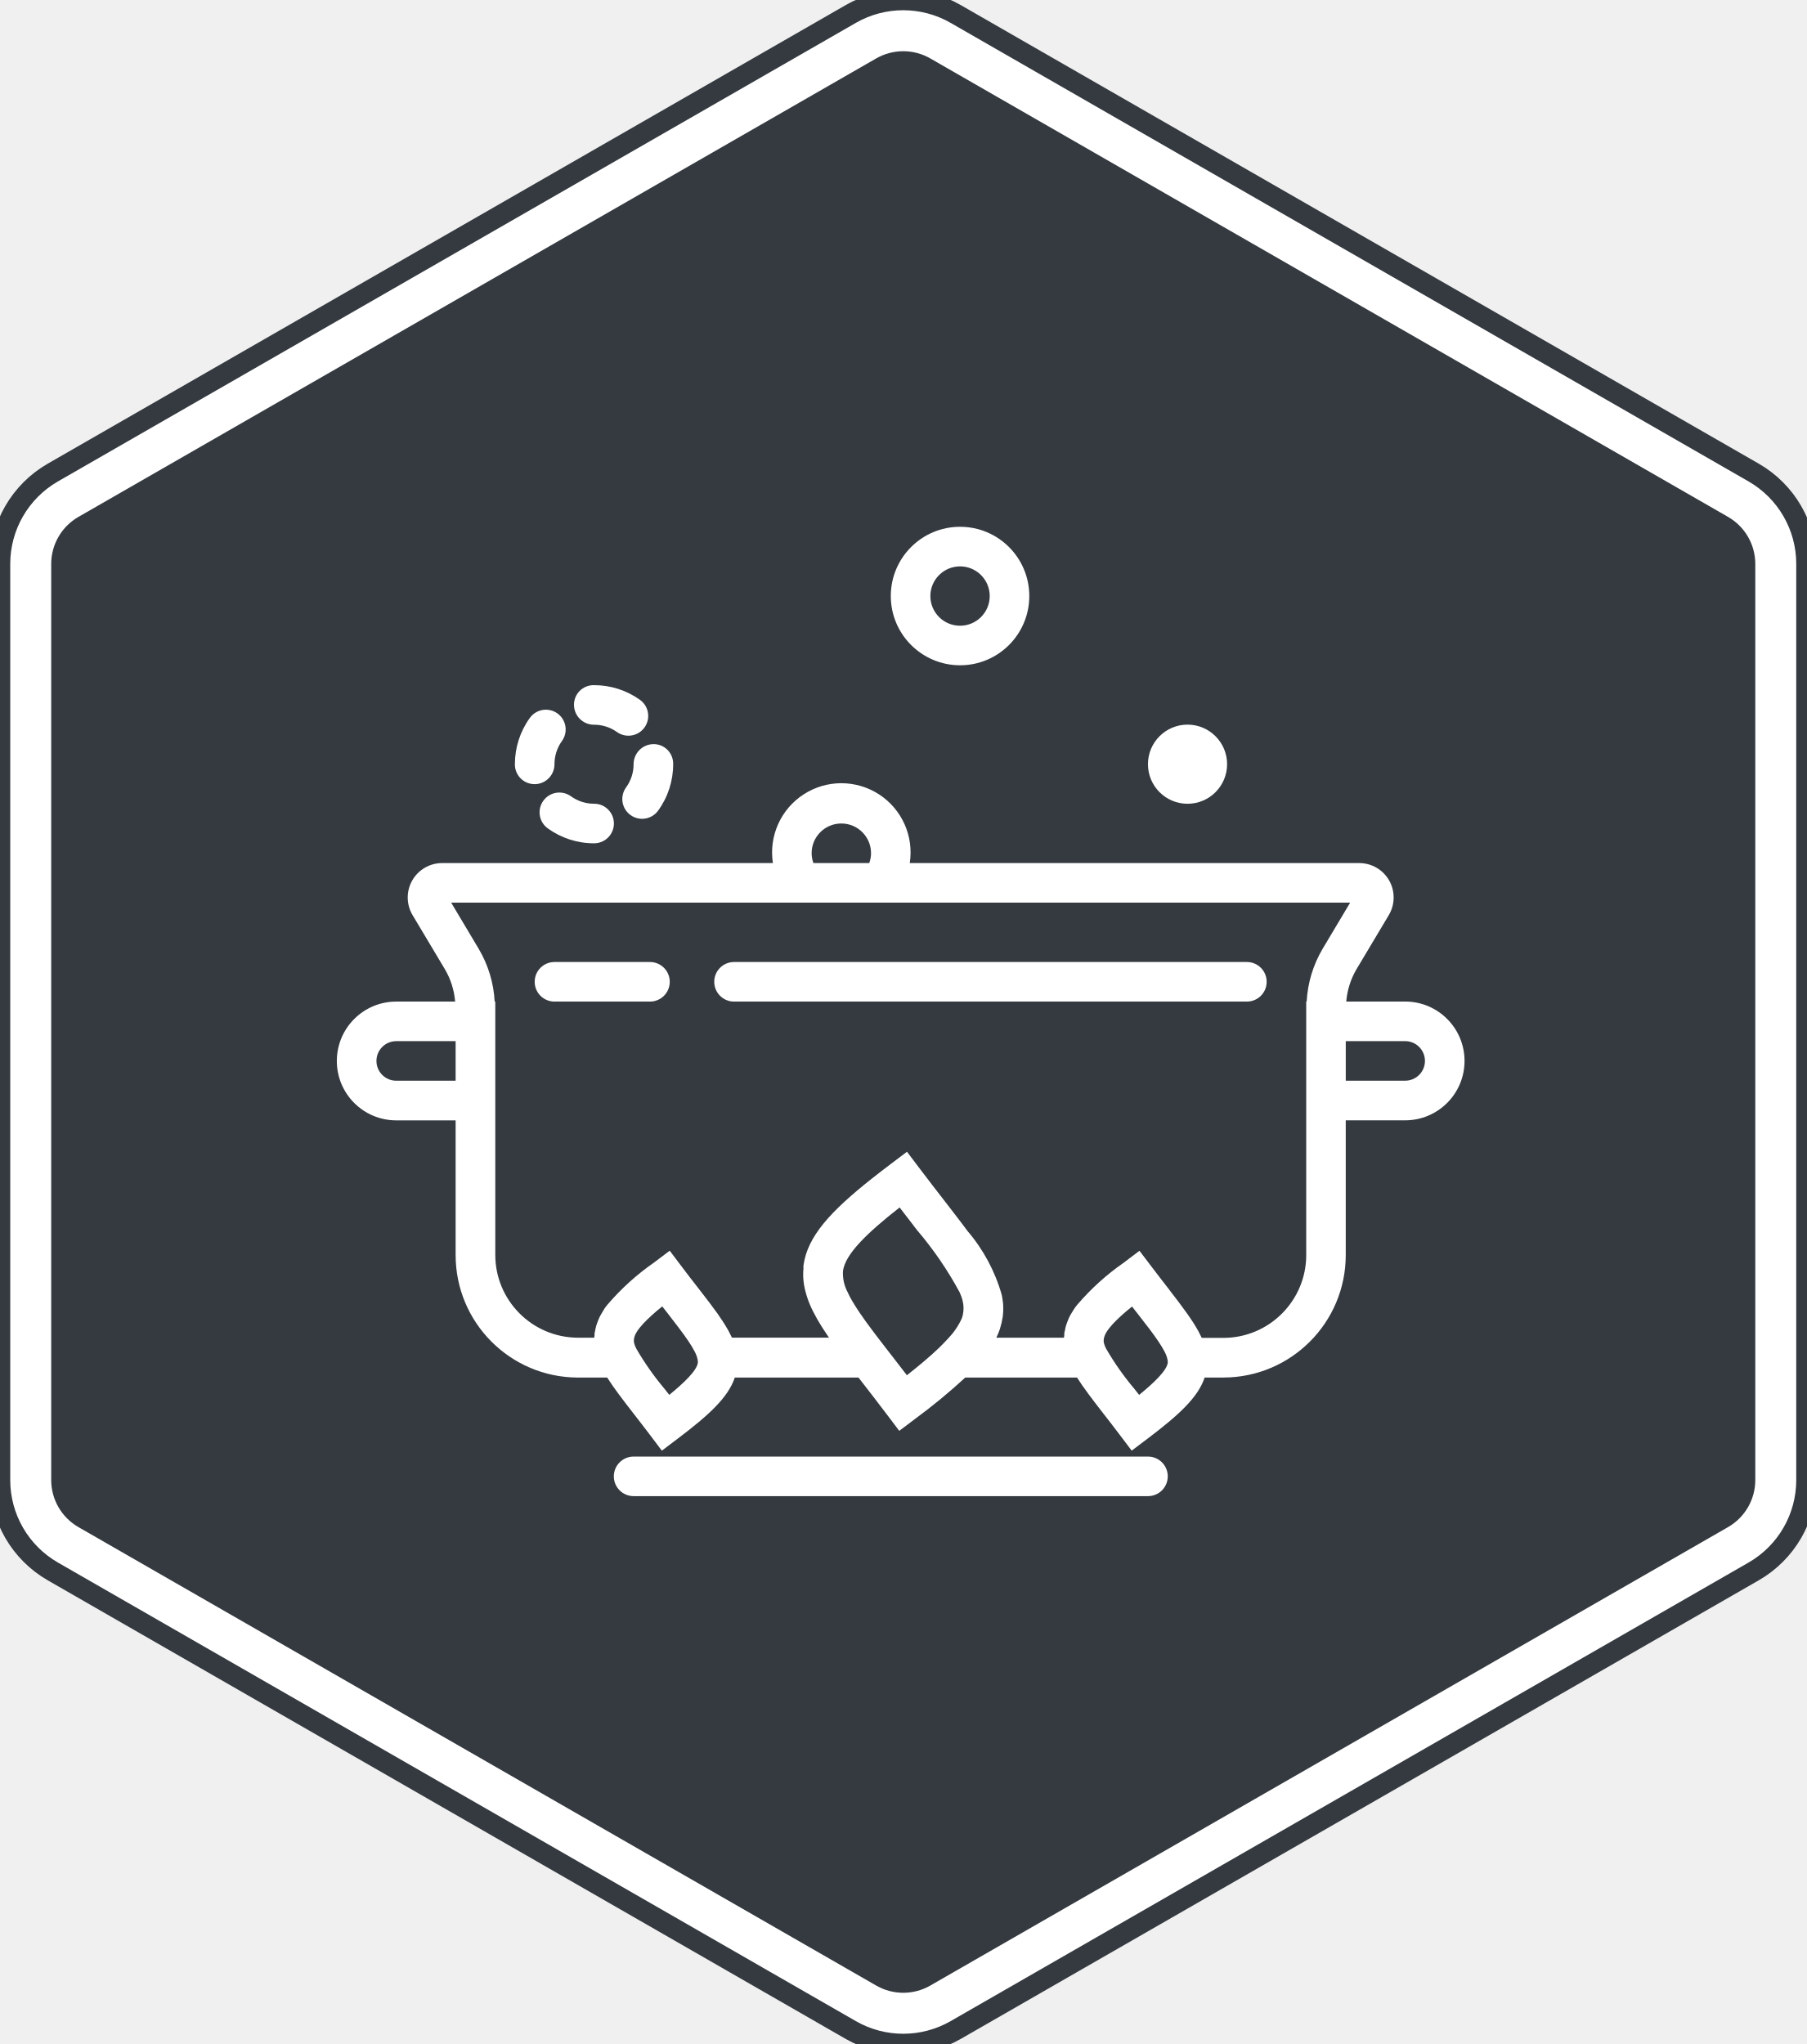
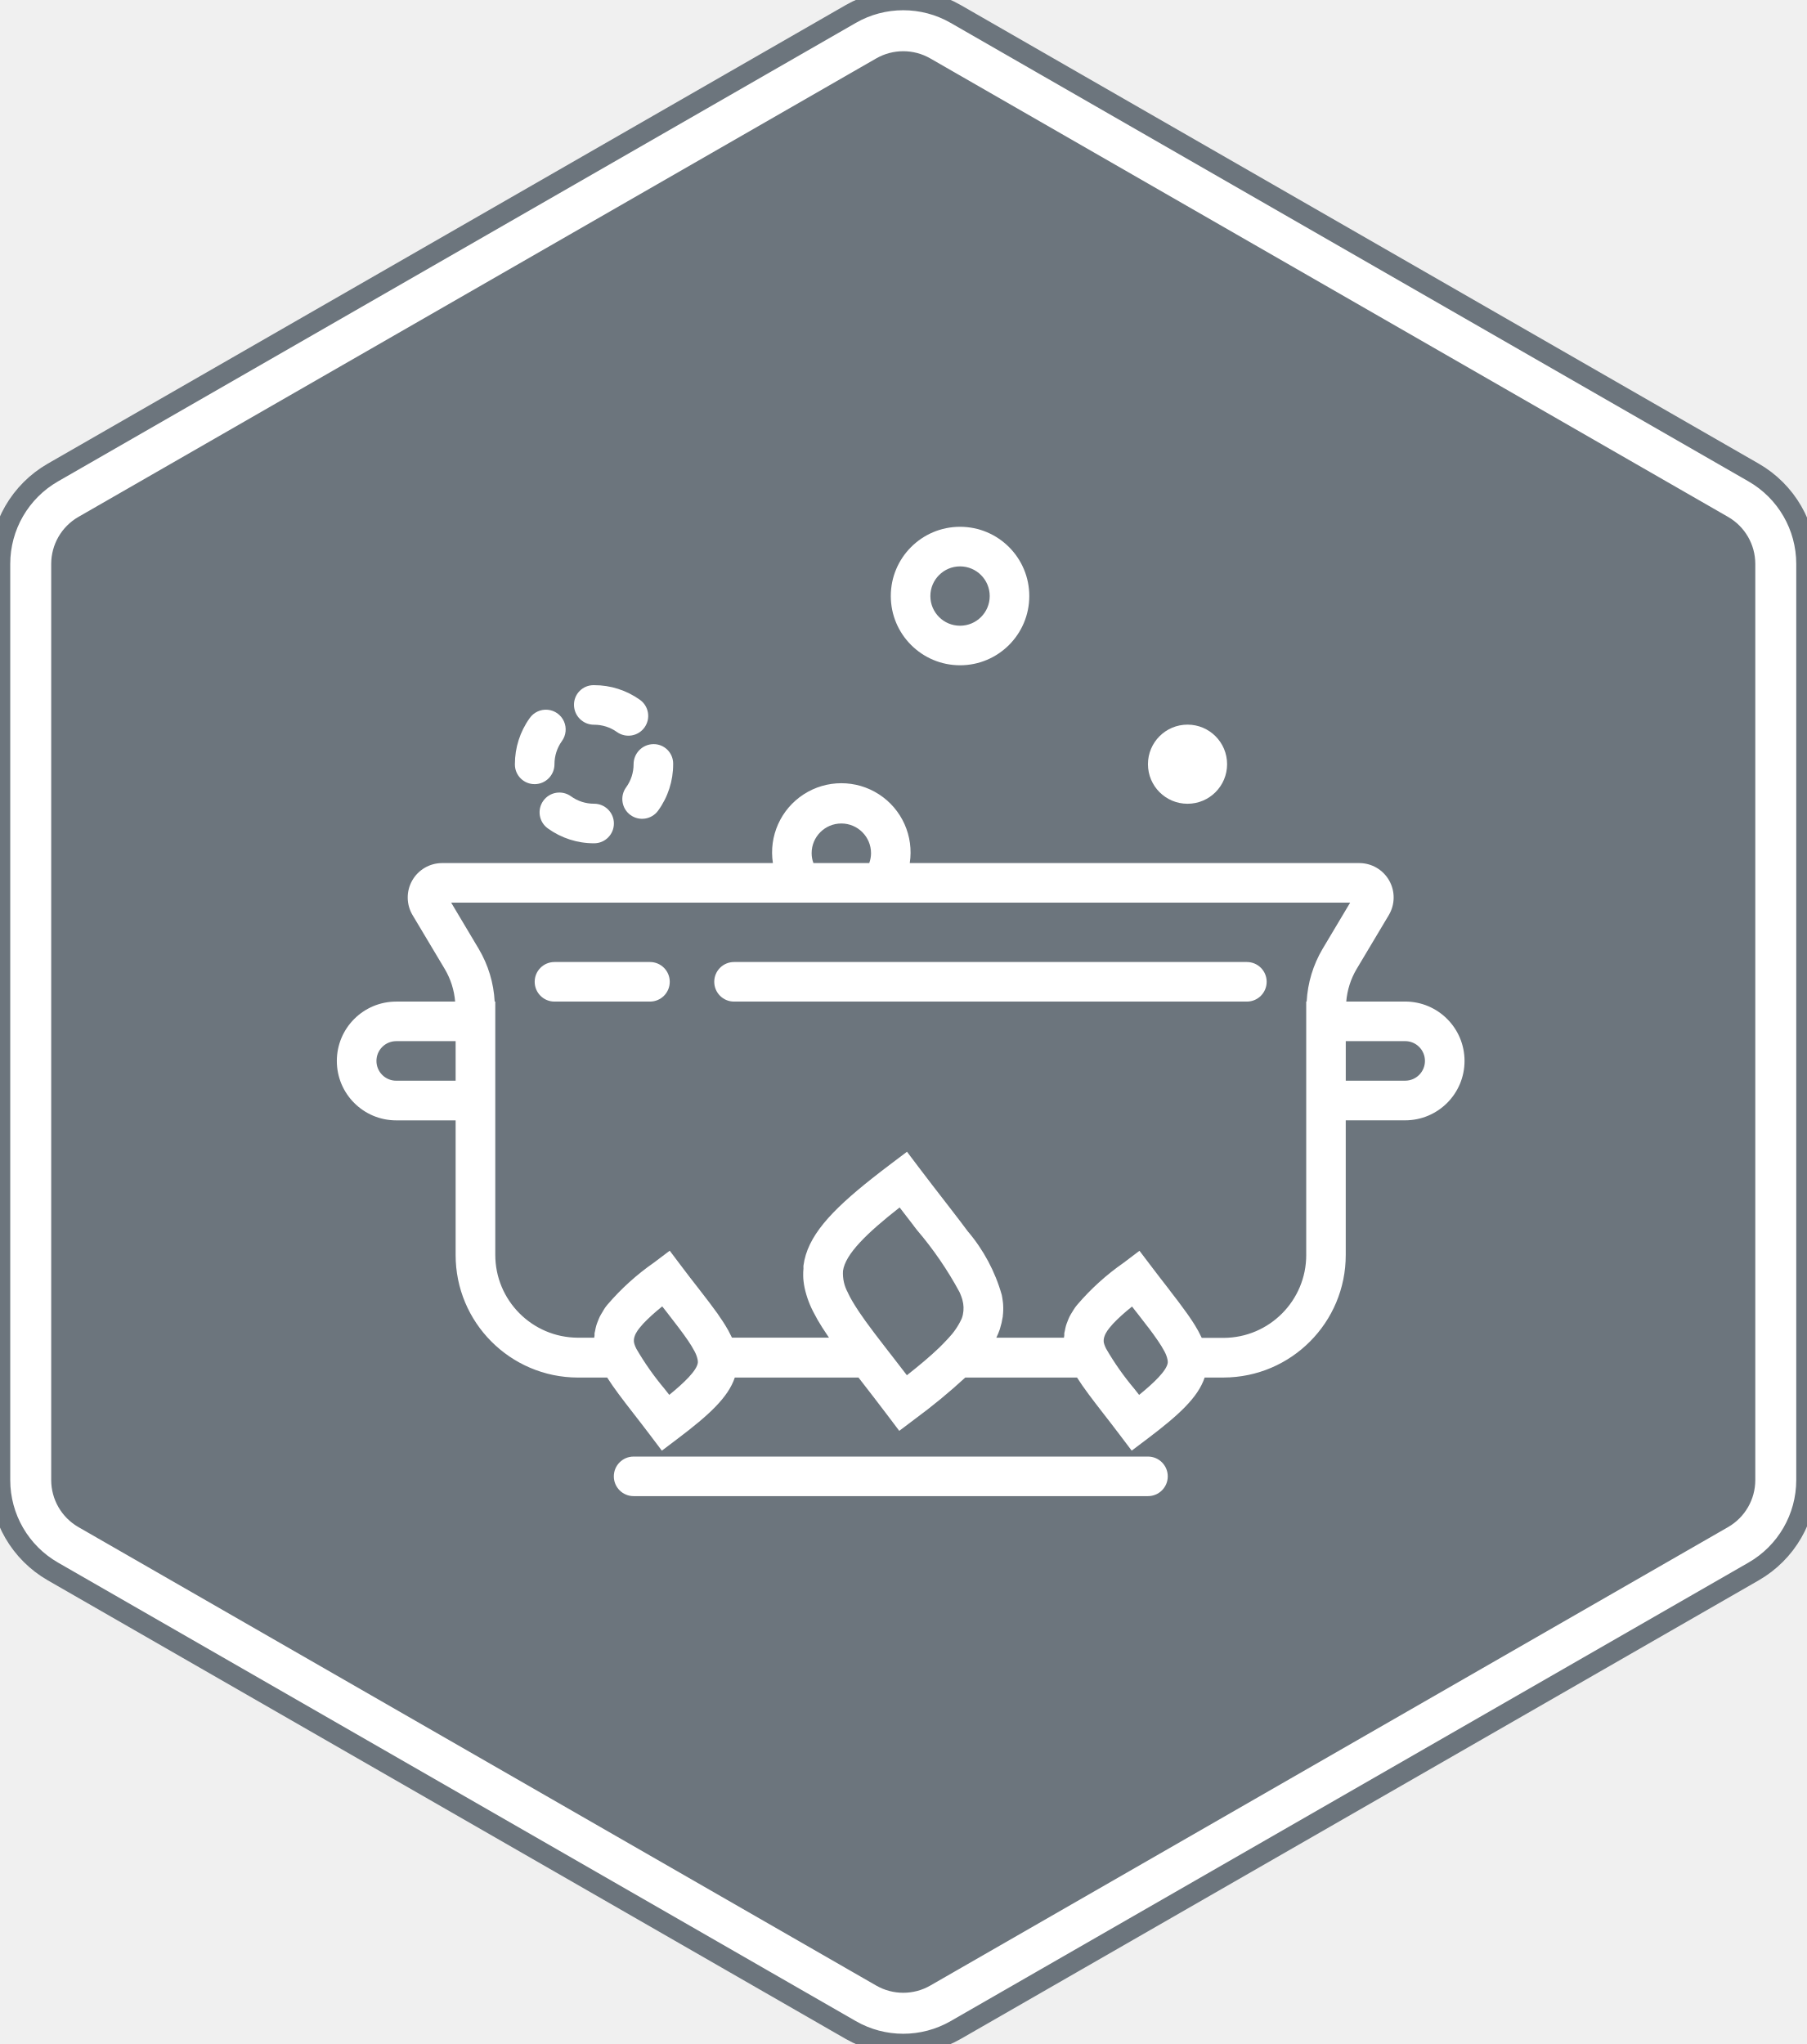
<svg xmlns="http://www.w3.org/2000/svg" width="88.202" height="99.804">
  <g data-name="Grupo 1027">
-     <g data-name="Trazado 1386" fill="#343a40" stroke="#343a40">
+     <g data-name="Trazado 1386" fill="#6c757d" stroke="#6c757d">
      <path d="M1.5 72.27V27.533c0-1.3.7-2.511 1.828-3.16L42.285 1.985a3.657 3.657 0 013.632 0l38.956 22.388a3.654 3.654 0 011.829 3.16V72.27c0 1.301-.7 2.512-1.829 3.16L45.917 97.82a3.657 3.657 0 01-3.632 0L3.328 75.43A3.654 3.654 0 011.5 72.27z" />
      <path d="M85.202 27.533a2.15 2.15 0 00-1.076-1.859L45.17 3.285a2.152 2.152 0 00-2.138 0L4.076 25.674A2.15 2.15 0 003 27.534V72.27a2.15 2.15 0 001.076 1.86l38.956 22.388c.66.38 1.478.38 2.138 0L84.126 74.13a2.15 2.15 0 001.076-1.86V27.533m3 0V72.27a5.145 5.145 0 01-2.581 4.46L46.664 99.12a5.145 5.145 0 01-5.127 0L2.581 76.73A5.145 5.145 0 010 72.27V27.533c0-1.841.984-3.542 2.581-4.46L41.537.684a5.145 5.145 0 015.127 0l38.957 22.389a5.145 5.145 0 012.581 4.46z" fill="#fff" />
    </g>
    <g fill="#fff">
      <path data-name="Trazado 1614" d="M68.606 48.903h-2.875a3.712 3.712 0 01.5-1.578l1.576-2.641a1.68 1.68 0 00-1.439-2.542H44.419a3.381 3.381 0 10-6.682 0H21.581a1.681 1.681 0 00-1.435 2.545l1.576 2.639a3.709 3.709 0 01.5 1.579h-2.876a2.9 2.9 0 100 5.8h2.9v6.568a5.983 5.983 0 005.962 5.99h1.438c.324.512.752 1.069 1.27 1.736.25.322.524.674.817 1.062l.582.771.771-.583c1.526-1.153 2.466-2.015 2.791-2.987h6.039l.14.181c.387.5.813 1.047 1.268 1.651l.582.771.771-.582a28.894 28.894 0 002.453-2.021h5.456c.323.512.752 1.069 1.269 1.736.25.321.523.673.817 1.062l.583.771.771-.582c1.527-1.153 2.467-2.015 2.791-2.987h.929a5.982 5.982 0 005.96-5.99v-6.569h2.9a2.9 2.9 0 000-5.8zm-28.978-7.244a1.45 1.45 0 112.9 0 1.4 1.4 0 01-.087.483h-2.726a1.391 1.391 0 01-.087-.483zm-20.282 11.11a.966.966 0 110-1.932h2.9v1.932zm13.335 15.344l-.236-.3a13.767 13.767 0 01-1.374-1.954 1.91 1.91 0 01-.057-.123 1.235 1.235 0 01-.055-.168.6.6 0 01.026-.317.834.834 0 01.064-.149 1.4 1.4 0 01.084-.138 2.924 2.924 0 01.212-.263c.021-.024.036-.044.059-.069.121-.128.258-.261.409-.4s.32-.281.52-.444l.236.3c.4.518.76.98 1.027 1.374a5.1 5.1 0 01.315.519l.014.027a1.412 1.412 0 01.138.387.53.53 0 01.009.146c-.053.387-.679.984-1.392 1.565zm11.929-8.261l.164.211a17.386 17.386 0 012.076 3.03l.03.069a2.469 2.469 0 01.1.274c0 .011.006.023.009.034a1.5 1.5 0 01.024.718c-.012.045-.019.089-.036.134l-.027.074a3.538 3.538 0 01-.656.958c-.077.083-.157.168-.244.257l-.2.2c-.43.413-.96.859-1.571 1.339l-.694-.9-.212-.272-.217-.281-.384-.5-.1-.132c-.11-.146-.215-.286-.315-.424l-.115-.158q-.145-.2-.272-.39c-.028-.04-.053-.08-.08-.12a9.707 9.707 0 01-.282-.452 4.26 4.26 0 01-.2-.378l-.01-.025a1.946 1.946 0 01-.239-1.061c.11-.821 1.163-1.844 2.765-3.1.242.317.474.615.693.9zm11.01 8.261l-.236-.3a13.586 13.586 0 01-1.379-1.962l-.05-.109a1.155 1.155 0 01-.063-.193.612.612 0 01.031-.29.834.834 0 01.066-.155c.024-.042.05-.088.082-.135a2.78 2.78 0 01.213-.265c.021-.023.034-.042.058-.068.121-.129.259-.262.41-.4s.32-.28.52-.441l.137.177.1.126.082.105c.145.187.284.367.415.539l.08.1c.161.215.307.414.433.6l.026.038a5.059 5.059 0 01.306.5l.018.035a1.391 1.391 0 01.137.384.533.533 0 01.009.146c-.055.385-.681.982-1.395 1.563zm8.157-6.845a4.049 4.049 0 01-4.03 4.058h-1.071c-.008-.018-.02-.037-.028-.054a5.323 5.323 0 00-.303-.558 10.202 10.202 0 00-.274-.418c-.033-.047-.066-.1-.1-.144a22.55 22.55 0 00-.344-.469l-.1-.136-.343-.446-.15-.2c-.25-.321-.523-.672-.816-1.06l-.583-.768-.771.583a11.987 11.987 0 00-2.263 2.047c-.039.052-.086.1-.121.155-.047.067-.084.136-.126.2s-.095.153-.134.23-.064.149-.094.223-.057.142-.078.214a2.354 2.354 0 00-.056.249c-.008.04-.021.079-.027.118s0 .068 0 .1-.016.082-.018.125h-3.301a3.657 3.657 0 00.168-.406c.008-.024.012-.048.02-.071a3.173 3.173 0 00.116-.5c0-.016.009-.031.011-.047s0-.021 0-.032a2.991 2.991 0 00.018-.545c0-.057-.011-.114-.017-.171a4.057 4.057 0 00-.05-.313 8.271 8.271 0 00-1.665-3.115 33.147 33.147 0 00-.359-.478c-.095-.124-.194-.255-.294-.383s-.213-.276-.321-.417l-.14-.181c-.387-.5-.812-1.047-1.268-1.651l-.581-.77-.771.582q-.49.369-.926.714c-2.031 1.608-3.17 2.84-3.358 4.263-.006.046 0 .092 0 .138a3.084 3.084 0 00-.013.378c0 .079.008.158.016.238a3.343 3.343 0 00.055.343 4.732 4.732 0 00.483 1.275c.047.09.095.181.147.273a11.795 11.795 0 00.466.736c.031.046.059.091.092.137h-4.736c-.01-.022-.025-.046-.036-.068a4.944 4.944 0 00-.302-.552 7.663 7.663 0 00-.265-.4 4.883 4.883 0 01-.1-.15c-.114-.16-.238-.328-.369-.5l-.057-.076c-.16-.21-.329-.43-.512-.665l-.084-.108c-.229-.295-.469-.6-.733-.954l-.582-.772-.771.582a12.031 12.031 0 00-2.265 2.048c-.04.051-.085.1-.121.155-.047.068-.085.137-.126.207s-.095.152-.132.228-.064.149-.094.224-.056.142-.077.213a2.462 2.462 0 00-.056.249c-.008.039-.021.078-.027.118s0 .068 0 .1a1.233 1.233 0 00-.018.124h-.8a4.048 4.048 0 01-4.03-4.058V48.903h-.03a5.623 5.623 0 00-.776-2.568l-1.348-2.262h43.894l-1.349 2.262a5.646 5.646 0 00-.775 2.567h-.022v12.363zm4.83-8.5h-2.9v-1.932h2.9a.966.966 0 010 1.932zm0 0" />
      <path data-name="Trazado 1615" d="M46.874 32.484a3.381 3.381 0 10-3.381-3.381 3.384 3.384 0 003.381 3.381zm0-4.829a1.449 1.449 0 11-1.449 1.449 1.451 1.451 0 011.449-1.449zm0 0" />
      <path data-name="Trazado 1616" d="M59.913 37.314a1.932 1.932 0 11-1.932-1.932 1.932 1.932 0 011.932 1.932zm0 0" />
      <path data-name="Trazado 1617" d="M30.935 37.314a1.917 1.917 0 01-.367 1.134.966.966 0 001.565 1.133 3.839 3.839 0 00.734-2.267v-.032a.951.951 0 00-.966-.948.98.98 0 00-.966.98zm0 0" />
      <path data-name="Trazado 1618" d="M29.004 35.387a1.914 1.914 0 011.118.356.966.966 0 101.122-1.573 3.84 3.84 0 00-2.241-.715h-.025a.954.954 0 00-.953.966.975.975 0 00.978.966zm0 0" />
      <path data-name="Trazado 1619" d="M26.106 38.289a.972.972 0 00.966-.975 1.926 1.926 0 01.362-1.127.966.966 0 10-1.572-1.123 3.853 3.853 0 00-.722 2.25v.017a.959.959 0 00.966.957zm0 0" />
      <path data-name="Trazado 1620" d="M26.527 39.1a.966.966 0 00.219 1.348 3.837 3.837 0 002.257.728h.009a.966.966 0 00-.008-1.932 1.912 1.912 0 01-1.128-.364.966.966 0 00-1.349.22zm0 0" />
      <path data-name="Trazado 1621" d="M56.049 71.121H30.936a.966.966 0 100 1.932H56.05a.966.966 0 100-1.932zm0 0" />
      <path data-name="Trazado 1622" d="M60.879 46.973h-25.04a.966.966 0 000 1.932h25.04a.966.966 0 000-1.932zm0 0" />
      <path data-name="Trazado 1623" d="M31.734 46.973h-4.662a.966.966 0 000 1.932h4.663a.966.966 0 100-1.932zm0 0" />
    </g>
  </g>
</svg>
